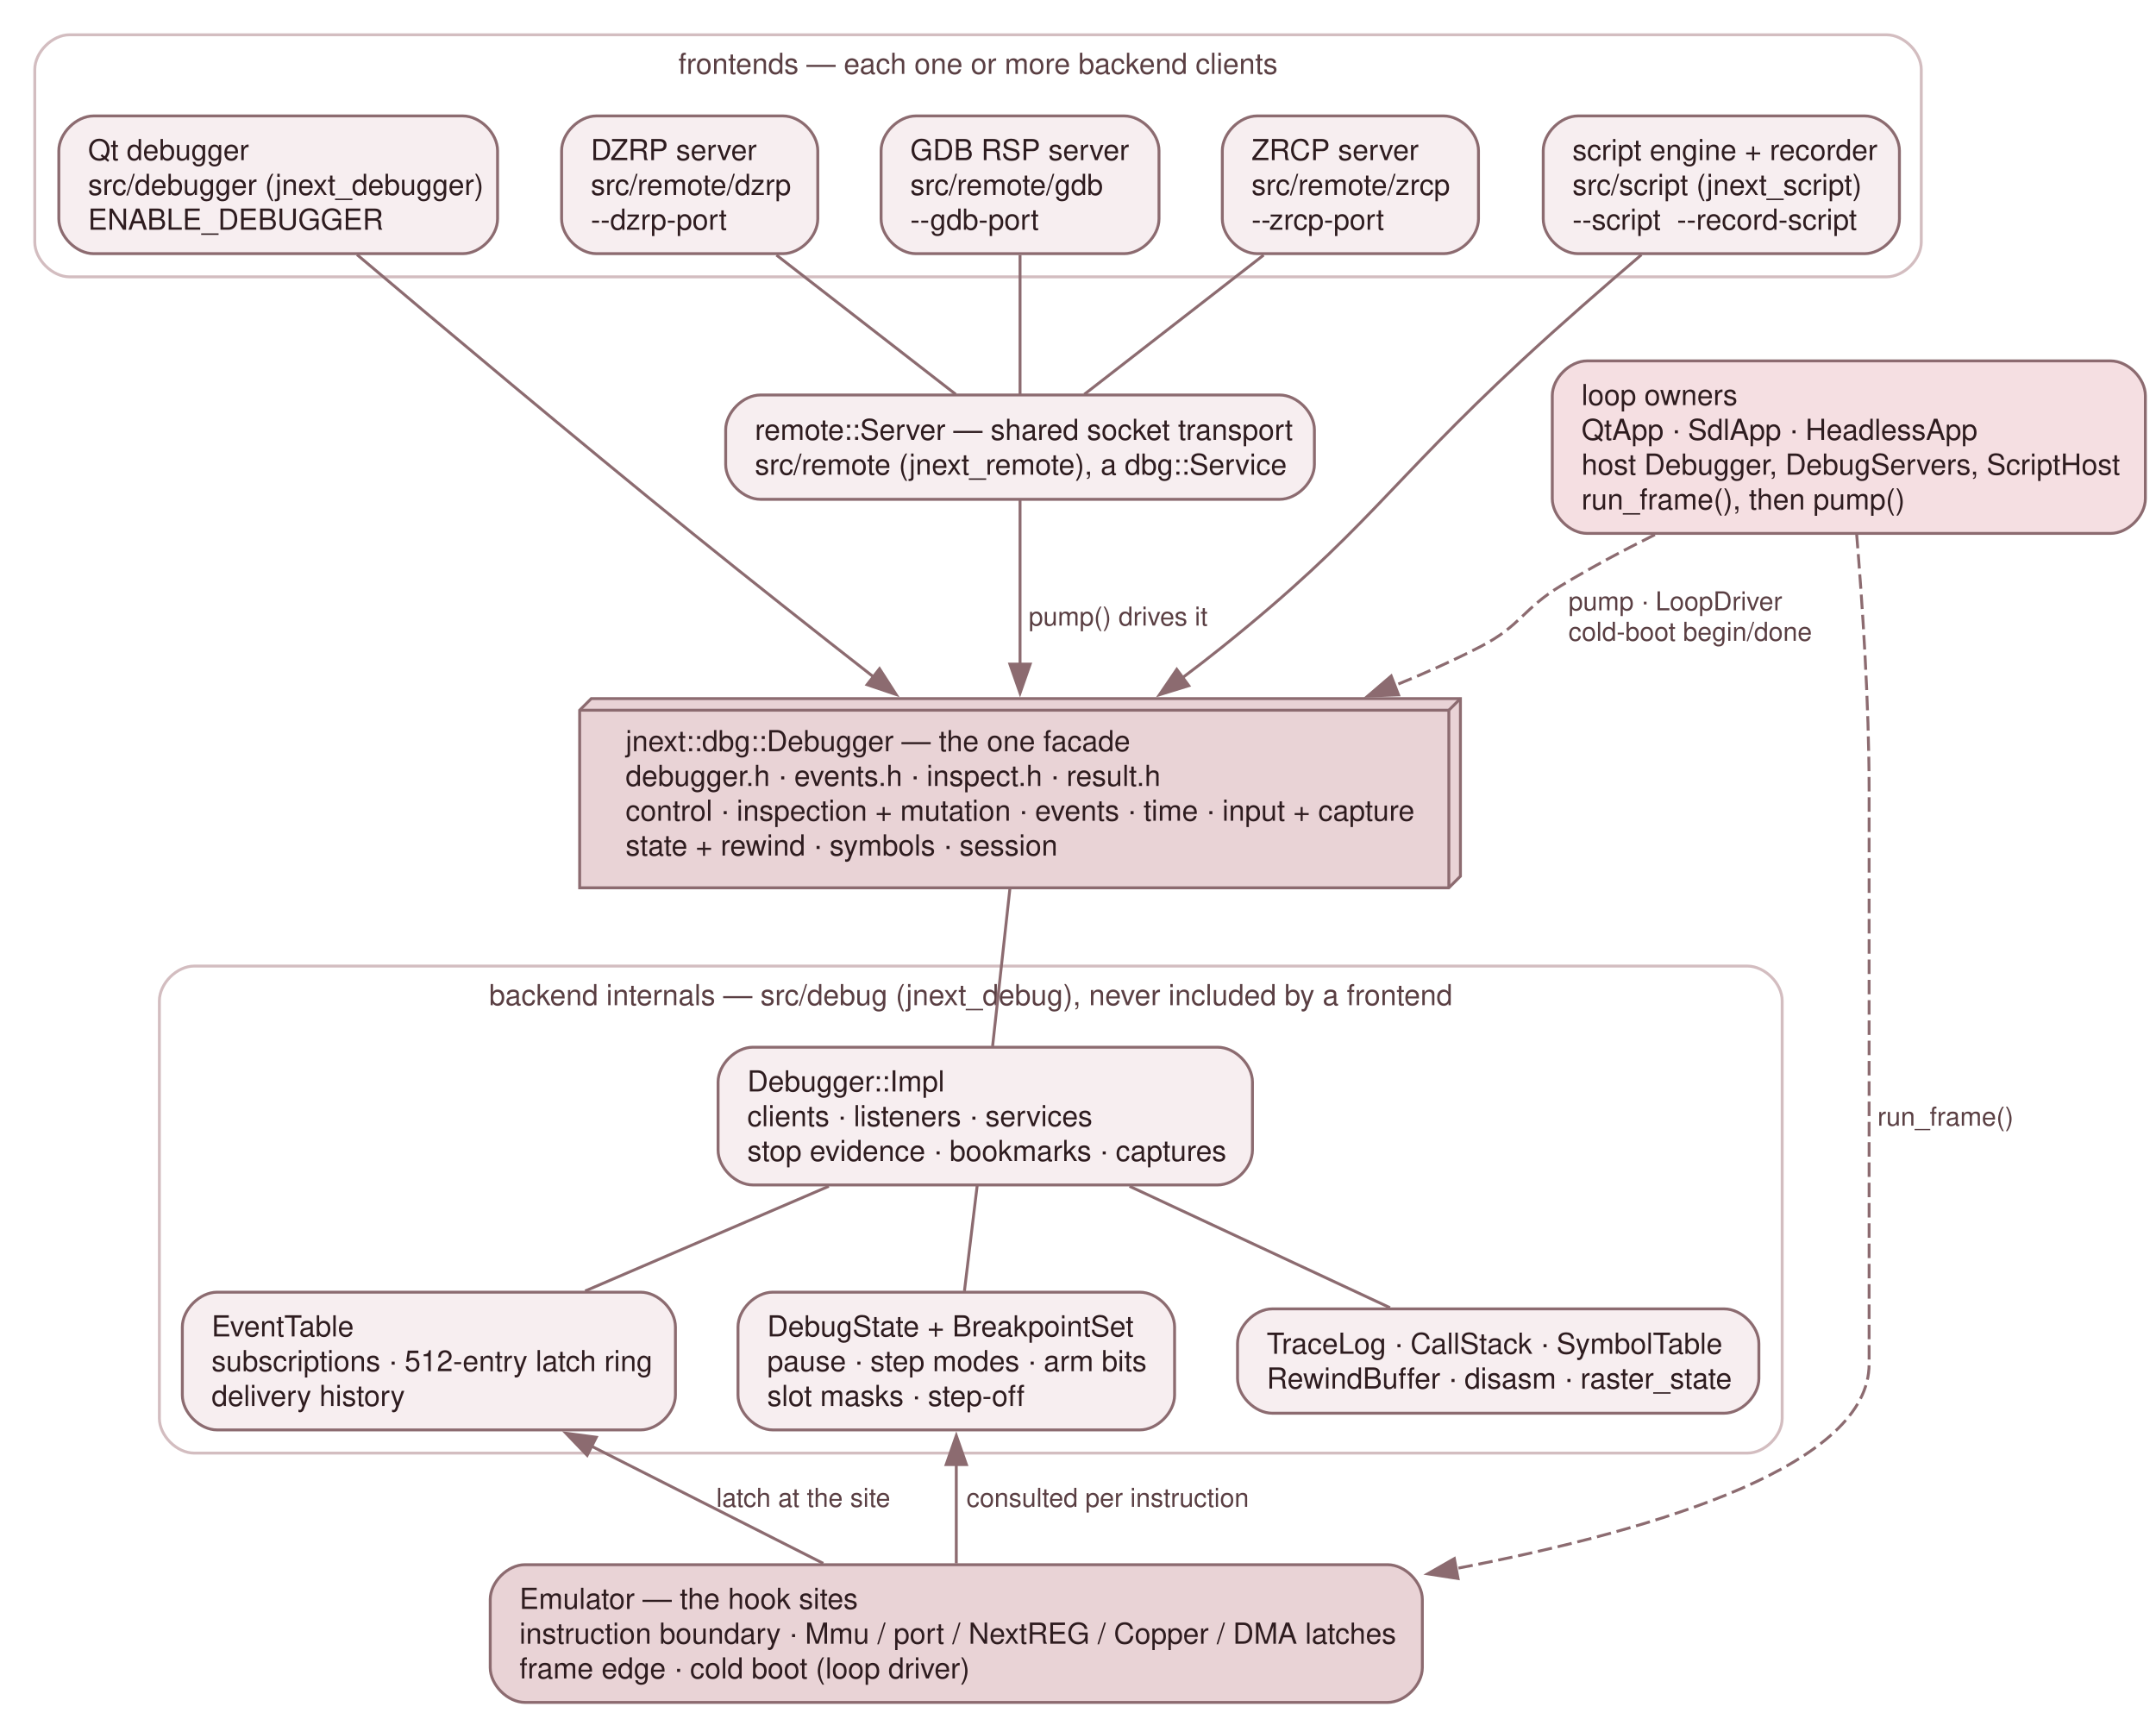
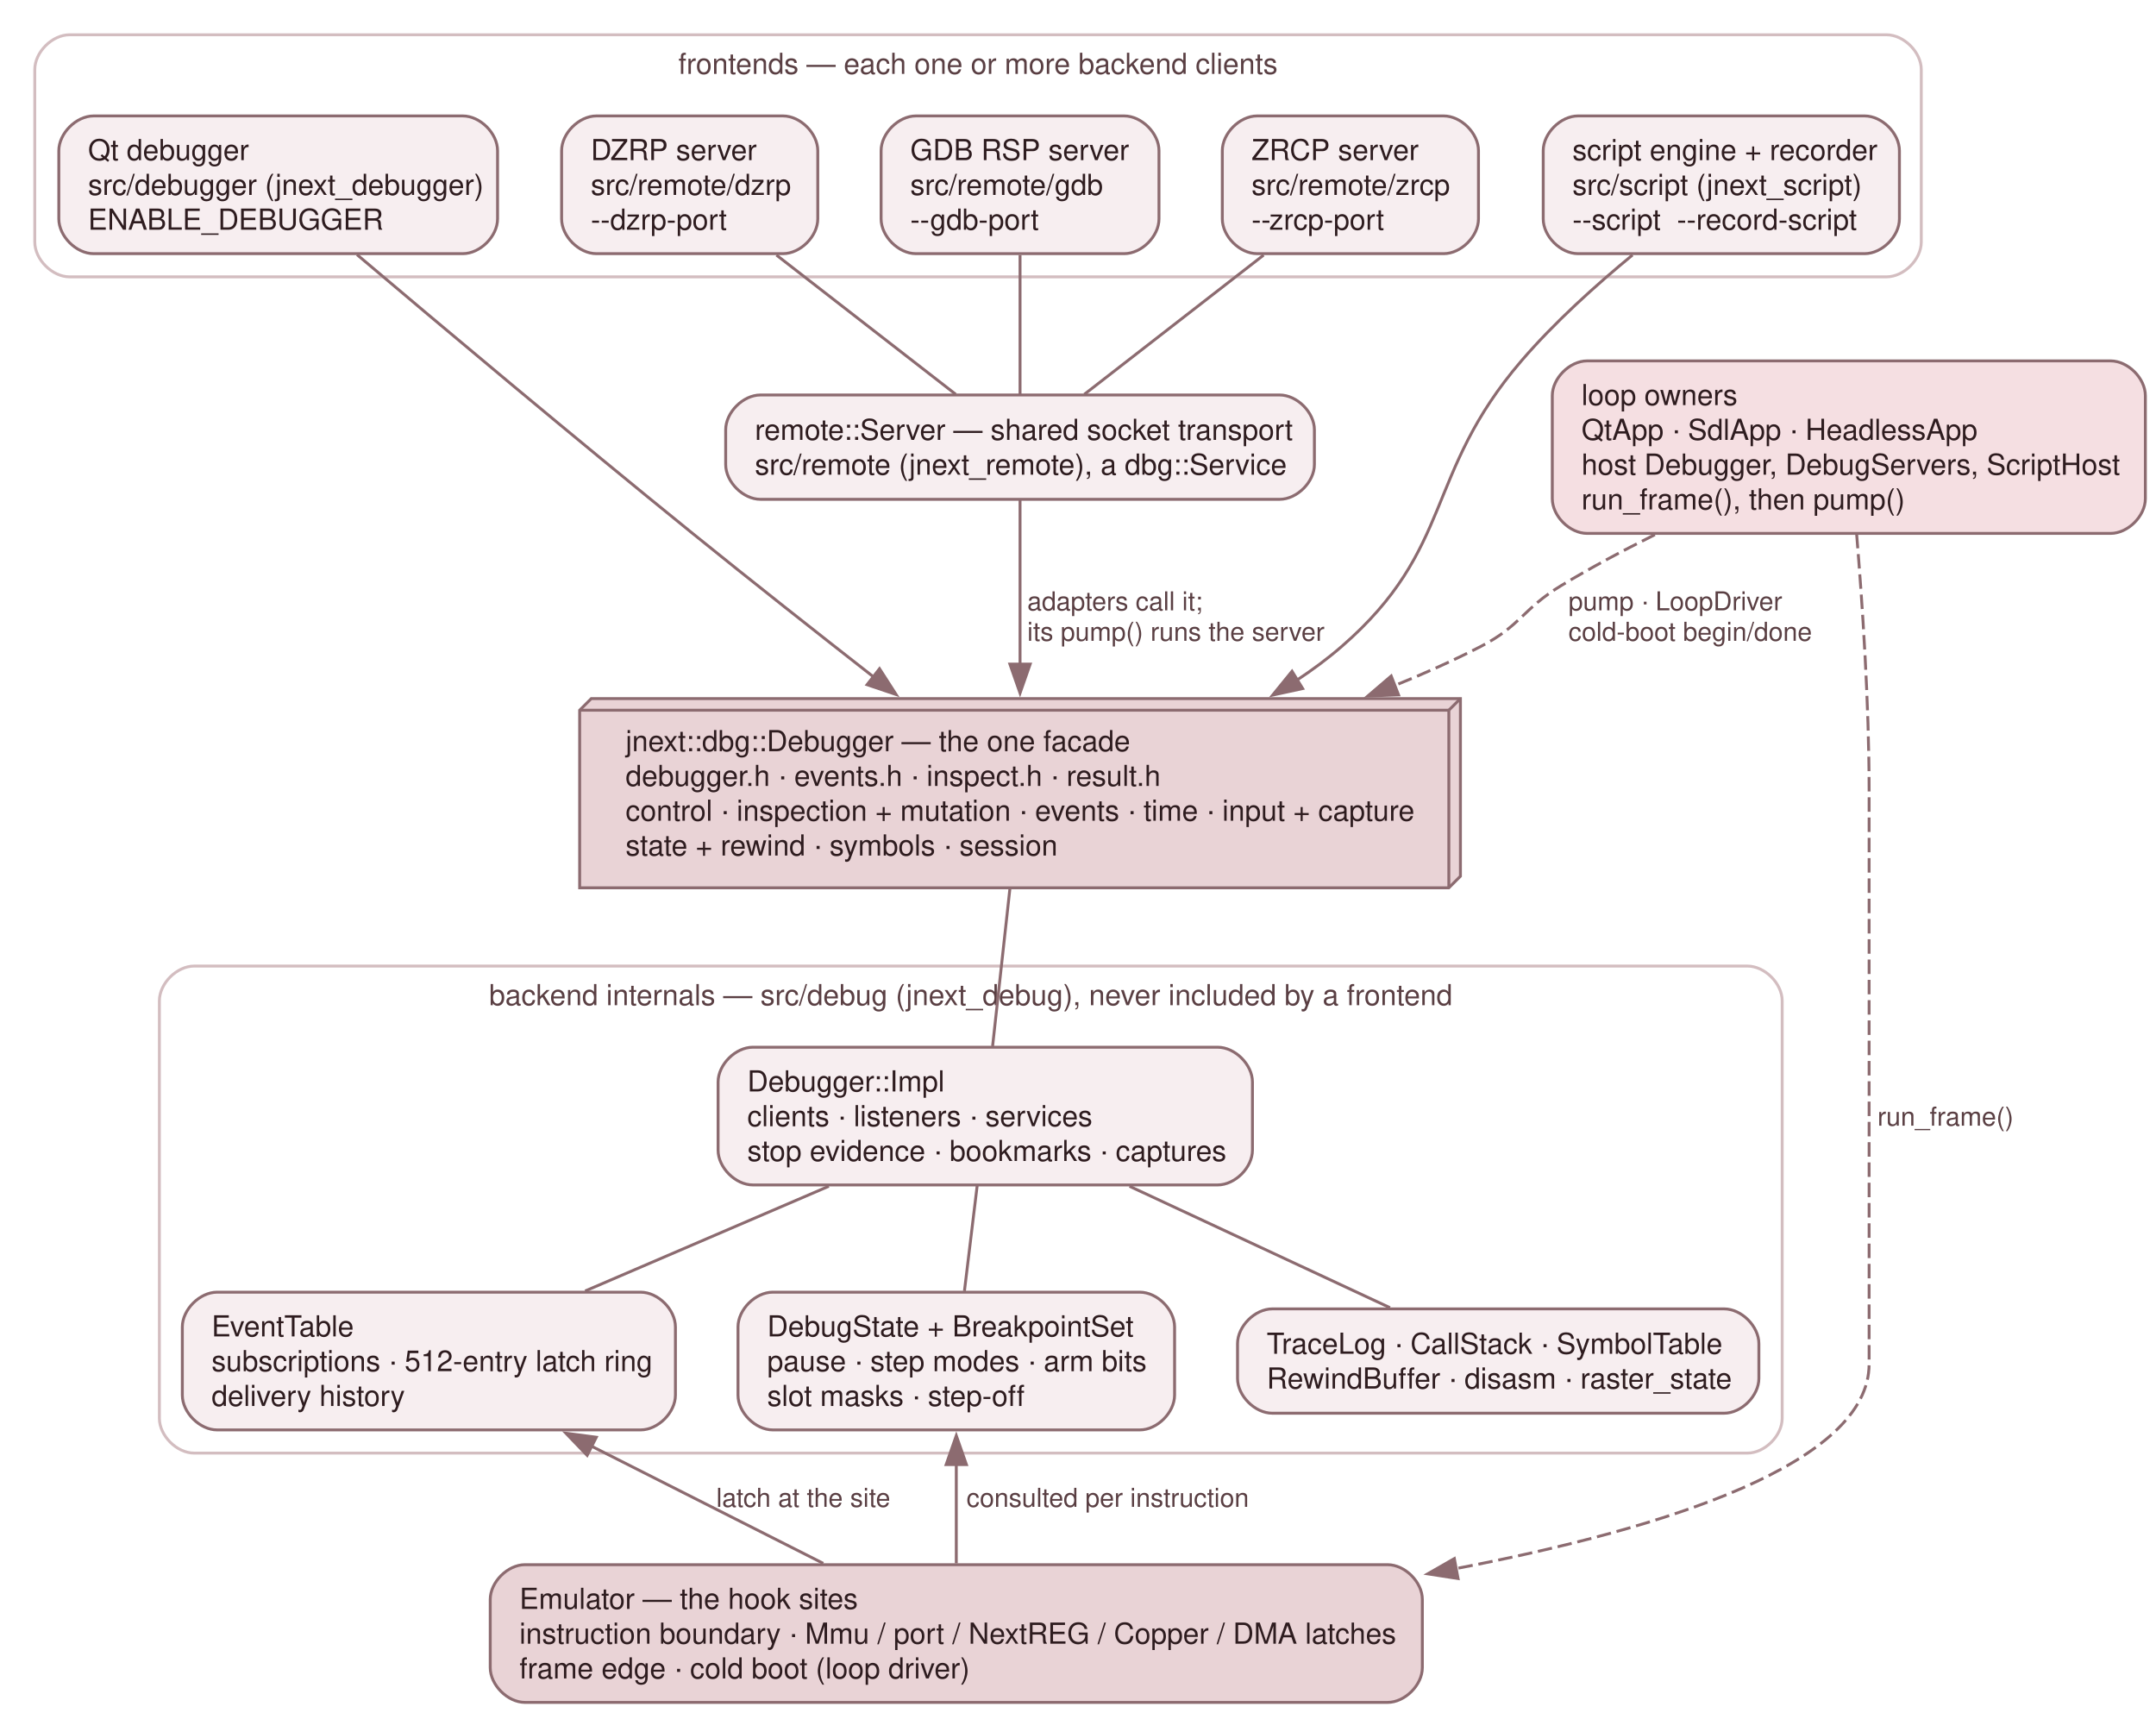
<svg xmlns="http://www.w3.org/2000/svg" width="744pt" height="591pt" viewBox="0.00 0.00 744.00 591.00">
  <g id="graph0" class="graph" transform="scale(1 1) rotate(0) translate(4 587.38)">
    <g id="clust1" class="cluster">
      <path fill="none" stroke="#d3bdc0" d="M20,-491.86C20,-491.86 647,-491.86 647,-491.86 653,-491.86 659,-497.86 659,-503.86 659,-503.86 659,-563.38 659,-563.38 659,-569.38 653,-575.38 647,-575.38 647,-575.38 20,-575.38 20,-575.38 14,-575.38 8,-569.38 8,-563.38 8,-563.38 8,-503.86 8,-503.86 8,-497.86 14,-491.86 20,-491.86" />
      <text xml:space="preserve" text-anchor="middle" x="333.5" y="-561.88" font-family="Helvetica,sans-Serif" font-size="10.00" fill="#5a3f43">frontends — each one or more backend clients</text>
    </g>
    <g id="clust2" class="cluster">
      <path fill="none" stroke="#d3bdc0" d="M63,-86.02C63,-86.02 599,-86.02 599,-86.02 605,-86.02 611,-92.02 611,-98.02 611,-98.02 611,-242.06 611,-242.06 611,-248.06 605,-254.06 599,-254.06 599,-254.06 63,-254.06 63,-254.06 57,-254.06 51,-248.06 51,-242.06 51,-242.06 51,-98.02 51,-98.02 51,-92.02 57,-86.02 63,-86.02" />
      <text xml:space="preserve" text-anchor="middle" x="331" y="-240.56" font-family="Helvetica,sans-Serif" font-size="10.00" fill="#5a3f43">backend internals — src/debug (jnext_debug), never included by a frontend</text>
    </g>
    <g id="node1" class="node">
      <path fill="#f7eef0" stroke="#8c6b70" d="M155.7,-547.38C155.7,-547.38 28.3,-547.38 28.3,-547.38 22.3,-547.38 16.3,-541.38 16.3,-535.38 16.3,-535.38 16.3,-511.86 16.3,-511.86 16.3,-505.86 22.3,-499.86 28.3,-499.86 28.3,-499.86 155.7,-499.86 155.7,-499.86 161.7,-499.86 167.7,-505.86 167.7,-511.86 167.7,-511.86 167.7,-535.38 167.7,-535.38 167.7,-541.38 161.7,-547.38 155.7,-547.38" />
      <text xml:space="preserve" text-anchor="start" x="26.38" y="-532.12" font-family="Helvetica,sans-Serif" font-size="10.00" fill="#2e1c1f">Qt debugger</text>
      <text xml:space="preserve" text-anchor="start" x="26.38" y="-520.12" font-family="Helvetica,sans-Serif" font-size="10.00" fill="#2e1c1f">src/debugger (jnext_debugger)</text>
      <text xml:space="preserve" text-anchor="start" x="26.38" y="-508.12" font-family="Helvetica,sans-Serif" font-size="10.00" fill="#2e1c1f">ENABLE_DEBUGGER</text>
    </g>
    <g id="node7" class="node">
      <polygon fill="#e9d3d6" stroke="#8c6b70" points="499.97,-346.34 200.03,-346.34 196.03,-342.34 196.03,-281.06 495.97,-281.06 499.97,-285.06 499.97,-346.34" />
      <polyline fill="none" stroke="#8c6b70" points="495.97,-342.34 196.03,-342.34" />
      <polyline fill="none" stroke="#8c6b70" points="495.97,-342.34 495.97,-281.06" />
      <polyline fill="none" stroke="#8c6b70" points="495.97,-342.34 499.97,-346.34" />
      <text xml:space="preserve" text-anchor="start" x="211.88" y="-328.2" font-family="Helvetica,sans-Serif" font-size="10.00" fill="#2e1c1f">jnext::dbg::Debugger — the one facade</text>
      <text xml:space="preserve" text-anchor="start" x="211.88" y="-316.2" font-family="Helvetica,sans-Serif" font-size="10.00" fill="#2e1c1f">debugger.h · events.h · inspect.h · result.h</text>
      <text xml:space="preserve" text-anchor="start" x="211.88" y="-304.2" font-family="Helvetica,sans-Serif" font-size="10.00" fill="#2e1c1f">control · inspection + mutation · events · time · input + capture</text>
      <text xml:space="preserve" text-anchor="start" x="211.88" y="-292.2" font-family="Helvetica,sans-Serif" font-size="10.00" fill="#2e1c1f">state + rewind · symbols · session</text>
    </g>
    <g id="edge4" class="edge">
      <path fill="none" stroke="#8c6b70" d="M119.21,-499.51C147.83,-475.3 194.28,-436.28 235,-403.34 255.25,-386.96 277.79,-369.19 297.37,-353.89" />
      <polygon fill="#8c6b70" stroke="#8c6b70" points="299.51,-356.66 305.24,-347.75 295.21,-351.14 299.51,-356.66" />
    </g>
    <g id="node2" class="node">
      <path fill="#f7eef0" stroke="#8c6b70" d="M266.2,-547.38C266.2,-547.38 201.8,-547.38 201.8,-547.38 195.8,-547.38 189.8,-541.38 189.8,-535.38 189.8,-535.38 189.8,-511.86 189.8,-511.86 189.8,-505.86 195.8,-499.86 201.8,-499.86 201.8,-499.86 266.2,-499.86 266.2,-499.86 272.2,-499.86 278.2,-505.86 278.2,-511.86 278.2,-511.86 278.2,-535.38 278.2,-535.38 278.2,-541.38 272.2,-547.38 266.2,-547.38" />
      <text xml:space="preserve" text-anchor="start" x="199.88" y="-532.12" font-family="Helvetica,sans-Serif" font-size="10.00" fill="#2e1c1f">DZRP server</text>
      <text xml:space="preserve" text-anchor="start" x="199.88" y="-520.12" font-family="Helvetica,sans-Serif" font-size="10.00" fill="#2e1c1f">src/remote/dzrp</text>
      <text xml:space="preserve" text-anchor="start" x="199.88" y="-508.12" font-family="Helvetica,sans-Serif" font-size="10.00" fill="#2e1c1f">--dzrp-port</text>
    </g>
    <g id="node6" class="node">
      <path fill="#f7eef0" stroke="#8c6b70" d="M437.58,-451.1C437.58,-451.1 258.42,-451.1 258.42,-451.1 252.42,-451.1 246.42,-445.1 246.42,-439.1 246.42,-439.1 246.42,-427.1 246.42,-427.1 246.42,-421.1 252.42,-415.1 258.42,-415.1 258.42,-415.1 437.58,-415.1 437.58,-415.1 443.58,-415.1 449.58,-421.1 449.58,-427.1 449.58,-427.1 449.58,-439.1 449.58,-439.1 449.58,-445.1 443.58,-451.1 437.58,-451.1" />
      <text xml:space="preserve" text-anchor="start" x="256.5" y="-435.6" font-family="Helvetica,sans-Serif" font-size="10.00" fill="#2e1c1f">remote::Server — shared socket transport</text>
      <text xml:space="preserve" text-anchor="start" x="256.5" y="-423.6" font-family="Helvetica,sans-Serif" font-size="10.00" fill="#2e1c1f">src/remote (jnext_remote), a dbg::Service</text>
    </g>
    <g id="edge1" class="edge">
      <path fill="none" stroke="#8c6b70" d="M263.95,-499.36C283.35,-484.3 308.18,-465.02 325.81,-451.33" />
    </g>
    <g id="node3" class="node">
      <path fill="#f7eef0" stroke="#8c6b70" d="M383.95,-547.38C383.95,-547.38 312.05,-547.38 312.05,-547.38 306.05,-547.38 300.05,-541.38 300.05,-535.38 300.05,-535.38 300.05,-511.86 300.05,-511.86 300.05,-505.86 306.05,-499.86 312.05,-499.86 312.05,-499.86 383.95,-499.86 383.95,-499.86 389.95,-499.86 395.95,-505.86 395.95,-511.86 395.95,-511.86 395.95,-535.38 395.95,-535.38 395.95,-541.38 389.95,-547.38 383.95,-547.38" />
      <text xml:space="preserve" text-anchor="start" x="310.12" y="-532.12" font-family="Helvetica,sans-Serif" font-size="10.00" fill="#2e1c1f">GDB RSP server</text>
      <text xml:space="preserve" text-anchor="start" x="310.12" y="-520.12" font-family="Helvetica,sans-Serif" font-size="10.00" fill="#2e1c1f">src/remote/gdb</text>
      <text xml:space="preserve" text-anchor="start" x="310.12" y="-508.12" font-family="Helvetica,sans-Serif" font-size="10.00" fill="#2e1c1f">--gdb-port</text>
    </g>
    <g id="edge2" class="edge">
      <path fill="none" stroke="#8c6b70" d="M348,-499.36C348,-484.3 348,-465.02 348,-451.33" />
    </g>
    <g id="node4" class="node">
      <path fill="#f7eef0" stroke="#8c6b70" d="M494.2,-547.38C494.2,-547.38 429.8,-547.38 429.8,-547.38 423.8,-547.38 417.8,-541.38 417.8,-535.38 417.8,-535.38 417.8,-511.86 417.8,-511.86 417.8,-505.86 423.8,-499.86 429.8,-499.86 429.8,-499.86 494.2,-499.86 494.2,-499.86 500.2,-499.86 506.2,-505.86 506.2,-511.86 506.2,-511.86 506.2,-535.38 506.2,-535.38 506.2,-541.38 500.2,-547.38 494.2,-547.38" />
      <text xml:space="preserve" text-anchor="start" x="427.88" y="-532.12" font-family="Helvetica,sans-Serif" font-size="10.00" fill="#2e1c1f">ZRCP server</text>
      <text xml:space="preserve" text-anchor="start" x="427.88" y="-520.12" font-family="Helvetica,sans-Serif" font-size="10.00" fill="#2e1c1f">src/remote/zrcp</text>
      <text xml:space="preserve" text-anchor="start" x="427.88" y="-508.12" font-family="Helvetica,sans-Serif" font-size="10.00" fill="#2e1c1f">--zrcp-port</text>
    </g>
    <g id="edge3" class="edge">
      <path fill="none" stroke="#8c6b70" d="M432.05,-499.36C412.65,-484.3 387.82,-465.02 370.19,-451.33" />
    </g>
    <g id="node5" class="node">
      <path fill="#f7eef0" stroke="#8c6b70" d="M639.46,-547.38C639.46,-547.38 540.54,-547.38 540.54,-547.38 534.54,-547.38 528.54,-541.38 528.54,-535.38 528.54,-535.38 528.54,-511.86 528.54,-511.86 528.54,-505.86 534.54,-499.86 540.54,-499.86 540.54,-499.86 639.46,-499.86 639.46,-499.86 645.46,-499.86 651.46,-505.86 651.46,-511.86 651.46,-511.86 651.46,-535.38 651.46,-535.38 651.46,-541.38 645.46,-547.38 639.46,-547.38" />
      <text xml:space="preserve" text-anchor="start" x="538.62" y="-532.12" font-family="Helvetica,sans-Serif" font-size="10.00" fill="#2e1c1f">script engine + recorder</text>
      <text xml:space="preserve" text-anchor="start" x="538.62" y="-520.12" font-family="Helvetica,sans-Serif" font-size="10.00" fill="#2e1c1f">src/script (jnext_script)</text>
      <text xml:space="preserve" text-anchor="start" x="538.62" y="-508.12" font-family="Helvetica,sans-Serif" font-size="10.00" fill="#2e1c1f">--script  --record-script</text>
    </g>
    <g id="edge6" class="edge">
-       <path fill="none" stroke="#8c6b70" d="M562.43,-499.48C549.65,-488.57 534.36,-475.25 521,-462.86 474.54,-419.79 467.39,-404.01 418,-364.34 413.54,-360.76 408.85,-357.13 404.08,-353.56" />
-       <polygon fill="#8c6b70" stroke="#8c6b70" points="406.23,-350.8 396.11,-347.68 402.08,-356.43 406.23,-350.8" />
+       <path fill="none" stroke="#8c6b70" d="M559.35,-499.39C546.69,-488.98 532.35,-476.09 521,-462.86 487.3,-423.6 498.07,-398.25 459,-364.34 454.15,-360.13 448.88,-356.22 443.37,-352.6" />
+       <polygon fill="#8c6b70" stroke="#8c6b70" points="445.53,-349.81 435.17,-347.56 441.86,-355.78 445.53,-349.81" />
    </g>
    <g id="edge5" class="edge">
      <path fill="none" stroke="#8c6b70" d="M348,-414.78C348,-399.92 348,-377.86 348,-358.23" />
      <polygon fill="#8c6b70" stroke="#8c6b70" points="351.5,-358.24 348,-348.24 344.5,-358.24 351.5,-358.24" />
-       <text xml:space="preserve" text-anchor="middle" x="380.62" y="-371.54" font-family="Helvetica,sans-Serif" font-size="9.00" fill="#5a3f43"> pump() drives it</text>
+       <text xml:space="preserve" text-anchor="start" x="348" y="-376.79" font-family="Helvetica,sans-Serif" font-size="9.00" fill="#5a3f43"> adapters call it;</text>
+       <text xml:space="preserve" text-anchor="start" x="348" y="-366.29" font-family="Helvetica,sans-Serif" font-size="9.00" fill="#5a3f43"> its pump() runs the server</text>
    </g>
    <g id="node8" class="node">
      <path fill="#f7eef0" stroke="#8c6b70" d="M416.2,-226.06C416.2,-226.06 255.8,-226.06 255.8,-226.06 249.8,-226.06 243.8,-220.06 243.8,-214.06 243.8,-214.06 243.8,-190.54 243.8,-190.54 243.8,-184.54 249.8,-178.54 255.8,-178.54 255.8,-178.54 416.2,-178.54 416.2,-178.54 422.2,-178.54 428.2,-184.54 428.2,-190.54 428.2,-190.54 428.2,-214.06 428.2,-214.06 428.2,-220.06 422.2,-226.06 416.2,-226.06" />
      <text xml:space="preserve" text-anchor="start" x="253.88" y="-210.8" font-family="Helvetica,sans-Serif" font-size="10.00" fill="#2e1c1f">Debugger::Impl</text>
      <text xml:space="preserve" text-anchor="start" x="253.88" y="-198.8" font-family="Helvetica,sans-Serif" font-size="10.00" fill="#2e1c1f">clients · listeners · services</text>
      <text xml:space="preserve" text-anchor="start" x="253.88" y="-186.8" font-family="Helvetica,sans-Serif" font-size="10.00" fill="#2e1c1f">stop evidence · bookmarks · captures</text>
    </g>
    <g id="edge7" class="edge">
      <path fill="none" stroke="#8c6b70" d="M344.5,-280.76C342.59,-263.36 340.27,-242.21 338.53,-226.41" />
    </g>
    <g id="node9" class="node">
      <path fill="#f7eef0" stroke="#8c6b70" d="M217.08,-141.54C217.08,-141.54 70.92,-141.54 70.92,-141.54 64.92,-141.54 58.92,-135.54 58.92,-129.54 58.92,-129.54 58.92,-106.02 58.92,-106.02 58.92,-100.02 64.92,-94.02 70.92,-94.02 70.92,-94.02 217.08,-94.02 217.08,-94.02 223.08,-94.02 229.08,-100.02 229.08,-106.02 229.08,-106.02 229.08,-129.54 229.08,-129.54 229.08,-135.54 223.08,-141.54 217.08,-141.54" />
      <text xml:space="preserve" text-anchor="start" x="69" y="-126.28" font-family="Helvetica,sans-Serif" font-size="10.00" fill="#2e1c1f">EventTable</text>
      <text xml:space="preserve" text-anchor="start" x="69" y="-114.28" font-family="Helvetica,sans-Serif" font-size="10.00" fill="#2e1c1f">subscriptions · 512-entry latch ring</text>
      <text xml:space="preserve" text-anchor="start" x="69" y="-102.28" font-family="Helvetica,sans-Serif" font-size="10.00" fill="#2e1c1f">delivery history</text>
    </g>
    <g id="edge8" class="edge">
      <path fill="none" stroke="#8c6b70" d="M282.01,-178.09C255.72,-166.8 224.2,-153.25 197.92,-141.95" />
    </g>
    <g id="node10" class="node">
      <path fill="#f7eef0" stroke="#8c6b70" d="M389.33,-141.54C389.33,-141.54 262.67,-141.54 262.67,-141.54 256.67,-141.54 250.67,-135.54 250.67,-129.54 250.67,-129.54 250.67,-106.02 250.67,-106.02 250.67,-100.02 256.67,-94.02 262.67,-94.02 262.67,-94.02 389.33,-94.02 389.33,-94.02 395.33,-94.02 401.33,-100.02 401.33,-106.02 401.33,-106.02 401.33,-129.54 401.33,-129.54 401.33,-135.54 395.33,-141.54 389.33,-141.54" />
      <text xml:space="preserve" text-anchor="start" x="260.75" y="-126.28" font-family="Helvetica,sans-Serif" font-size="10.00" fill="#2e1c1f">DebugState + BreakpointSet</text>
      <text xml:space="preserve" text-anchor="start" x="260.75" y="-114.28" font-family="Helvetica,sans-Serif" font-size="10.00" fill="#2e1c1f">pause · step modes · arm bits</text>
      <text xml:space="preserve" text-anchor="start" x="260.75" y="-102.28" font-family="Helvetica,sans-Serif" font-size="10.00" fill="#2e1c1f">slot masks · step-off</text>
    </g>
    <g id="edge9" class="edge">
      <path fill="none" stroke="#8c6b70" d="M333.21,-178.31C331.84,-166.96 330.18,-153.3 328.81,-141.93" />
    </g>
    <g id="node11" class="node">
      <path fill="#f7eef0" stroke="#8c6b70" d="M590.96,-135.78C590.96,-135.78 435.05,-135.78 435.05,-135.78 429.05,-135.78 423.05,-129.78 423.05,-123.78 423.05,-123.78 423.05,-111.78 423.05,-111.78 423.05,-105.78 429.05,-99.78 435.05,-99.78 435.05,-99.78 590.96,-99.78 590.96,-99.78 596.96,-99.78 602.96,-105.78 602.96,-111.78 602.96,-111.78 602.96,-123.78 602.96,-123.78 602.96,-129.78 596.96,-135.78 590.96,-135.78" />
      <text xml:space="preserve" text-anchor="start" x="433.12" y="-120.28" font-family="Helvetica,sans-Serif" font-size="10.00" fill="#2e1c1f">TraceLog · CallStack · SymbolTable</text>
      <text xml:space="preserve" text-anchor="start" x="433.12" y="-108.28" font-family="Helvetica,sans-Serif" font-size="10.00" fill="#2e1c1f">RewindBuffer · disasm · raster_state</text>
    </g>
    <g id="edge10" class="edge">
      <path fill="none" stroke="#8c6b70" d="M385.78,-178.09C414.3,-164.79 449.52,-148.38 475.66,-136.19" />
    </g>
    <g id="node12" class="node">
      <path fill="#e9d3d6" stroke="#8c6b70" d="M474.83,-47.52C474.83,-47.52 177.17,-47.52 177.17,-47.52 171.17,-47.52 165.17,-41.52 165.17,-35.52 165.17,-35.52 165.17,-12 165.17,-12 165.17,-6 171.17,0 177.17,0 177.17,0 474.83,0 474.83,0 480.83,0 486.83,-6 486.83,-12 486.83,-12 486.83,-35.52 486.83,-35.52 486.83,-41.52 480.83,-47.52 474.83,-47.52" />
      <text xml:space="preserve" text-anchor="start" x="175.25" y="-32.26" font-family="Helvetica,sans-Serif" font-size="10.00" fill="#2e1c1f">Emulator — the hook sites</text>
      <text xml:space="preserve" text-anchor="start" x="175.25" y="-20.26" font-family="Helvetica,sans-Serif" font-size="10.00" fill="#2e1c1f">instruction boundary · Mmu / port / NextREG / Copper / DMA latches</text>
      <text xml:space="preserve" text-anchor="start" x="175.25" y="-8.26" font-family="Helvetica,sans-Serif" font-size="10.00" fill="#2e1c1f">frame edge · cold boot (loop driver)</text>
    </g>
    <g id="edge11" class="edge">
      <path fill="none" stroke="#8c6b70" d="M199.91,-88.51C225.61,-75.52 255.73,-60.29 280.09,-47.97" />
      <polygon fill="#8c6b70" stroke="#8c6b70" points="198.62,-85.24 191.28,-92.88 201.78,-91.49 198.62,-85.24" />
      <text xml:space="preserve" text-anchor="middle" x="271.96" y="-67.47" font-family="Helvetica,sans-Serif" font-size="9.00" fill="#5a3f43"> latch at the site</text>
    </g>
    <g id="edge12" class="edge">
      <path fill="none" stroke="#8c6b70" d="M326,-82.15C326,-70.74 326,-58.33 326,-47.97" />
      <polygon fill="#8c6b70" stroke="#8c6b70" points="322.5,-82.05 326,-92.05 329.5,-82.05 322.5,-82.05" />
      <text xml:space="preserve" text-anchor="middle" x="377" y="-67.47" font-family="Helvetica,sans-Serif" font-size="9.00" fill="#5a3f43"> consulted per instruction</text>
    </g>
    <g id="node13" class="node">
      <path fill="#f5dfe2" stroke="#8c6b70" d="M724.33,-462.86C724.33,-462.86 543.67,-462.86 543.67,-462.86 537.67,-462.86 531.67,-456.86 531.67,-450.86 531.67,-450.86 531.67,-415.34 531.67,-415.34 531.67,-409.34 537.67,-403.34 543.67,-403.34 543.67,-403.34 724.33,-403.34 724.33,-403.34 730.33,-403.34 736.33,-409.34 736.33,-415.34 736.33,-415.34 736.33,-450.86 736.33,-450.86 736.33,-456.86 730.33,-462.86 724.33,-462.86" />
      <text xml:space="preserve" text-anchor="start" x="541.75" y="-447.6" font-family="Helvetica,sans-Serif" font-size="10.00" fill="#2e1c1f">loop owners</text>
      <text xml:space="preserve" text-anchor="start" x="541.75" y="-435.6" font-family="Helvetica,sans-Serif" font-size="10.00" fill="#2e1c1f">QtApp · SdlApp · HeadlessApp</text>
      <text xml:space="preserve" text-anchor="start" x="541.75" y="-423.6" font-family="Helvetica,sans-Serif" font-size="10.00" fill="#2e1c1f">host Debugger, DebugServers, ScriptHost</text>
      <text xml:space="preserve" text-anchor="start" x="541.75" y="-411.6" font-family="Helvetica,sans-Serif" font-size="10.00" fill="#2e1c1f">run_frame(), then pump()</text>
    </g>
    <g id="edge13" class="edge">
      <path fill="none" stroke="#8c6b70" stroke-dasharray="5,2" d="M567.07,-402.9C556.06,-397.44 544.94,-391.5 534.75,-385.34 521.52,-377.33 520.75,-371.42 507,-364.34 497.55,-359.48 487.54,-354.99 477.33,-350.87" />
      <polygon fill="#8c6b70" stroke="#8c6b70" points="478.62,-347.62 468.03,-347.25 476.08,-354.14 478.62,-347.62" />
      <text xml:space="preserve" text-anchor="start" x="534.75" y="-376.79" font-family="Helvetica,sans-Serif" font-size="9.00" fill="#5a3f43"> pump · LoopDriver</text>
      <text xml:space="preserve" text-anchor="start" x="534.75" y="-366.29" font-family="Helvetica,sans-Serif" font-size="9.00" fill="#5a3f43"> cold-boot begin/done</text>
    </g>
    <g id="edge14" class="edge">
      <path fill="none" stroke="#8c6b70" stroke-dasharray="5,2" d="M636.69,-403.18C638.66,-379.44 641,-344.92 641,-314.7 641,-314.7 641,-314.7 641,-116.78 641,-82.57 571.68,-60.21 498.07,-46.1" />
      <polygon fill="#8c6b70" stroke="#8c6b70" points="499.15,-42.74 488.68,-44.36 497.87,-49.62 499.15,-42.74" />
      <text xml:space="preserve" text-anchor="middle" x="666.12" y="-199" font-family="Helvetica,sans-Serif" font-size="9.00" fill="#5a3f43"> run_frame()</text>
    </g>
  </g>
</svg>
